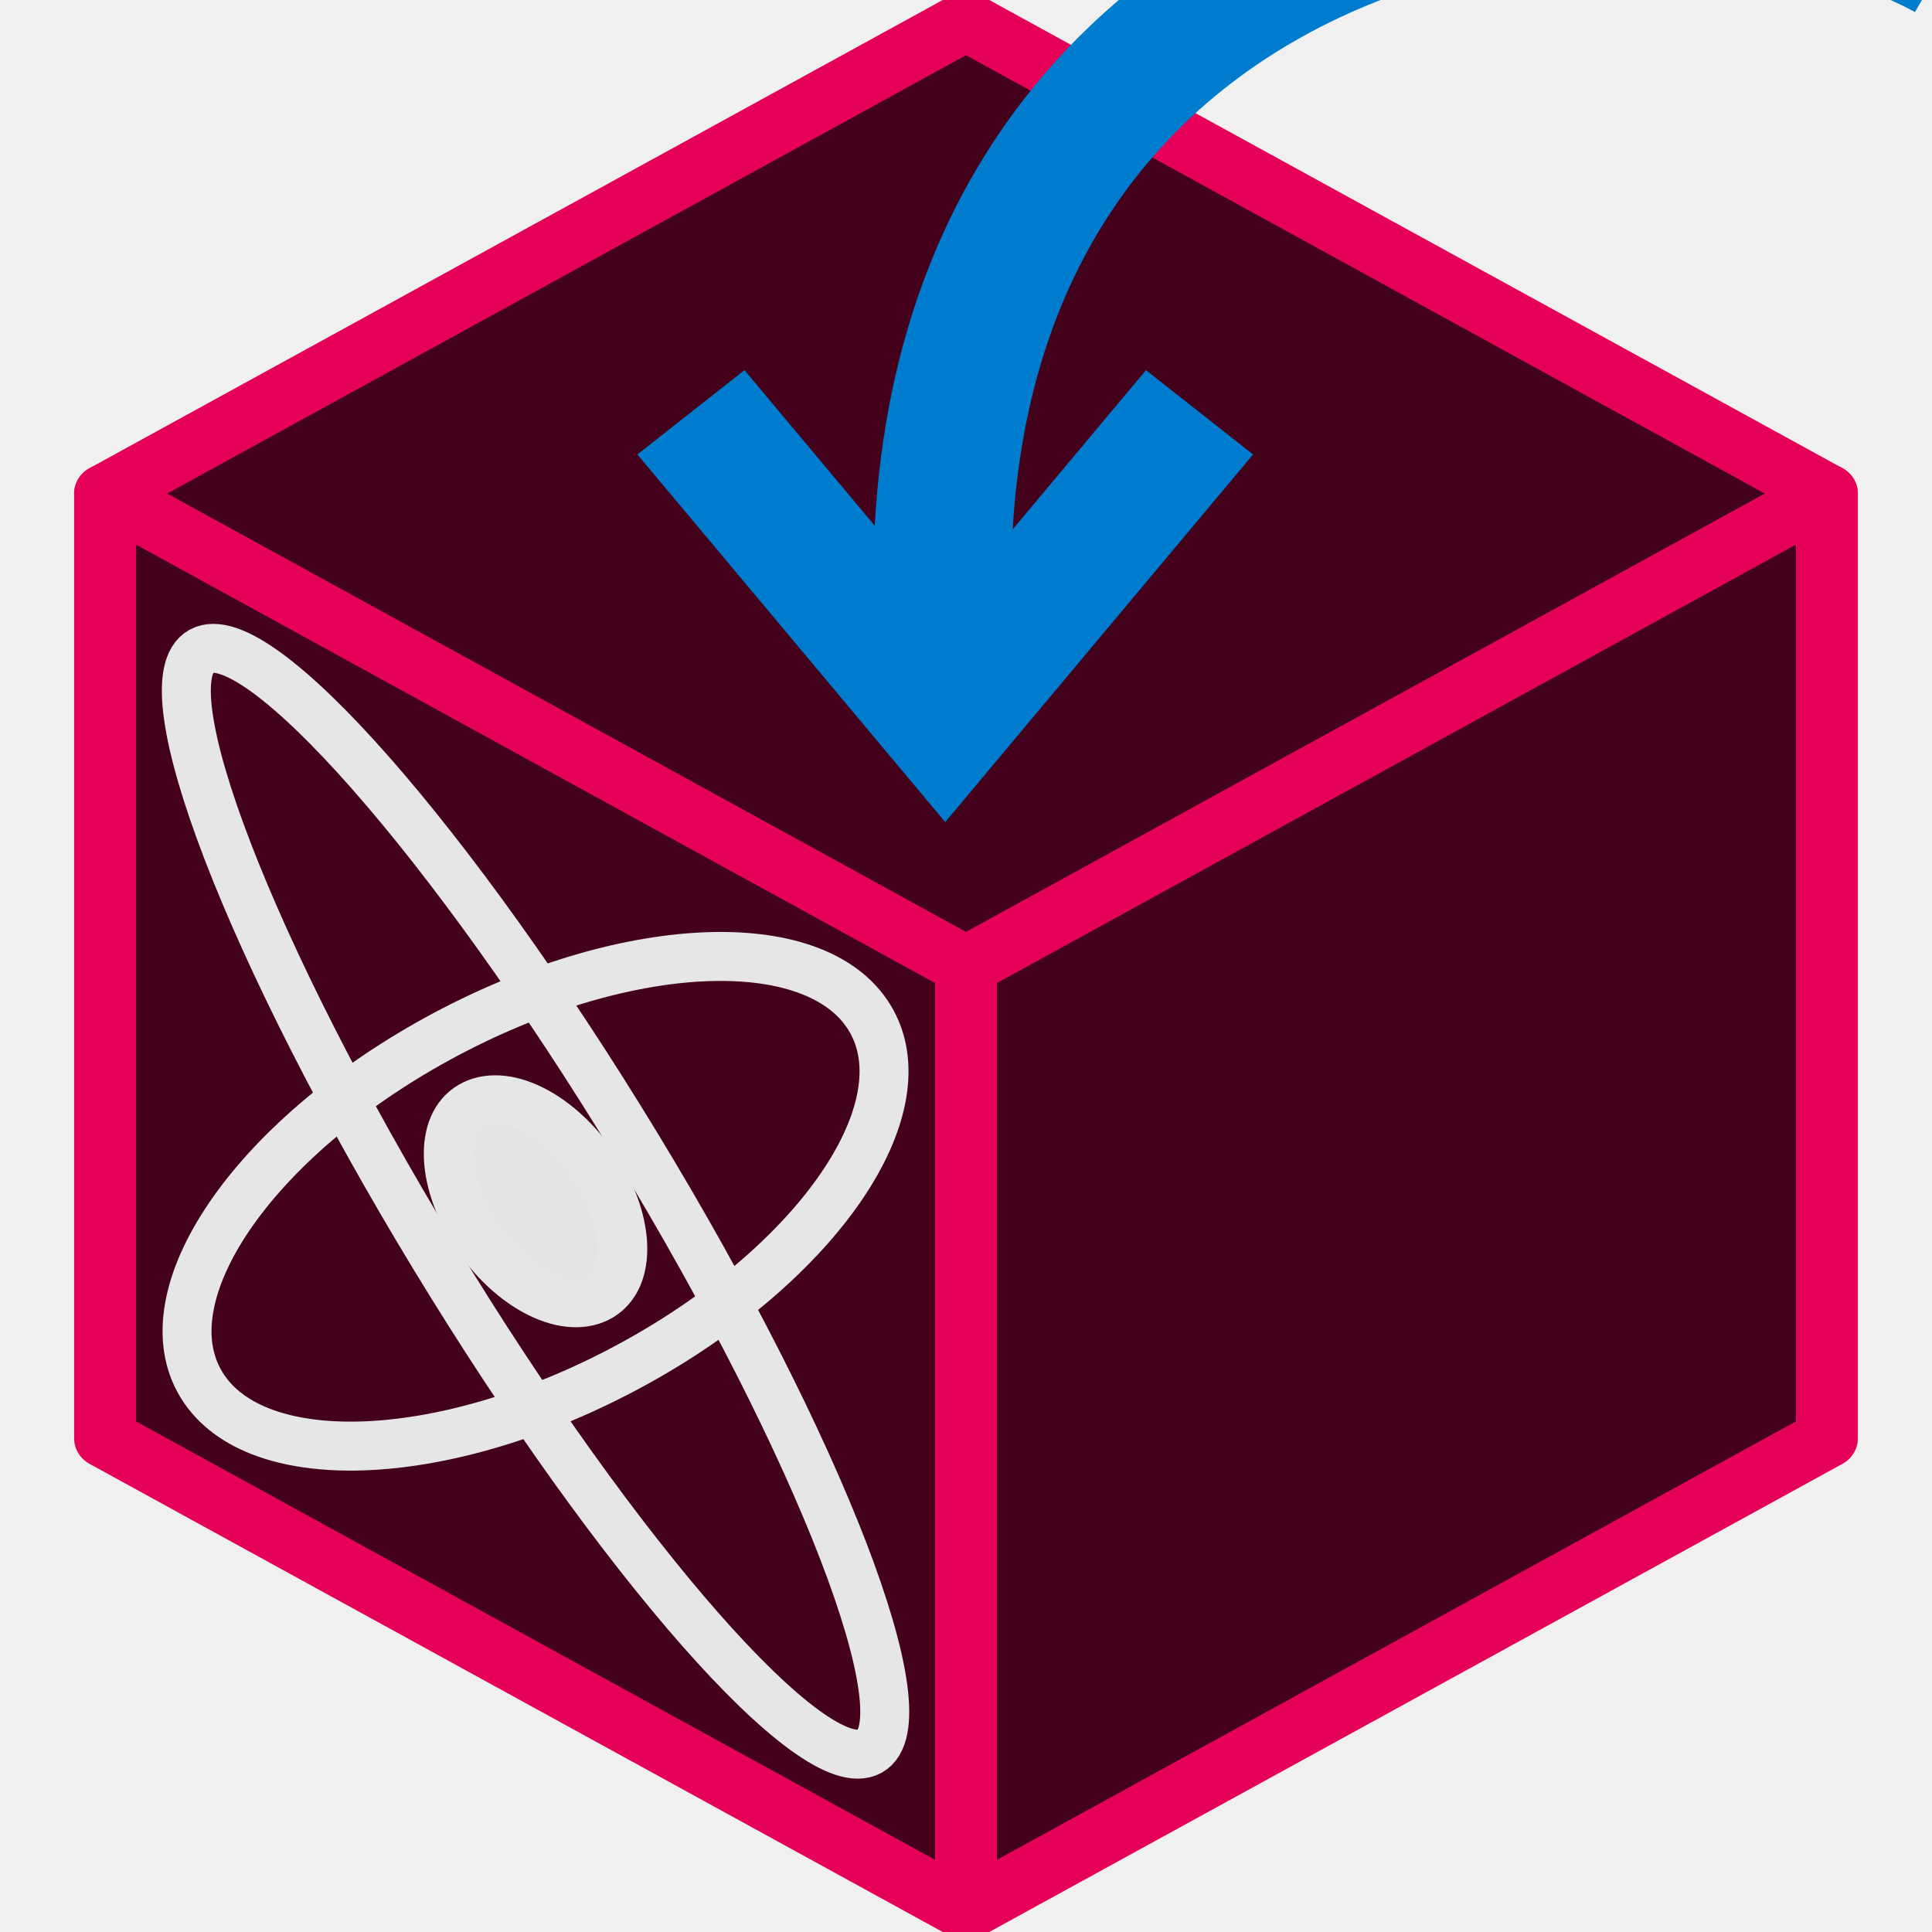
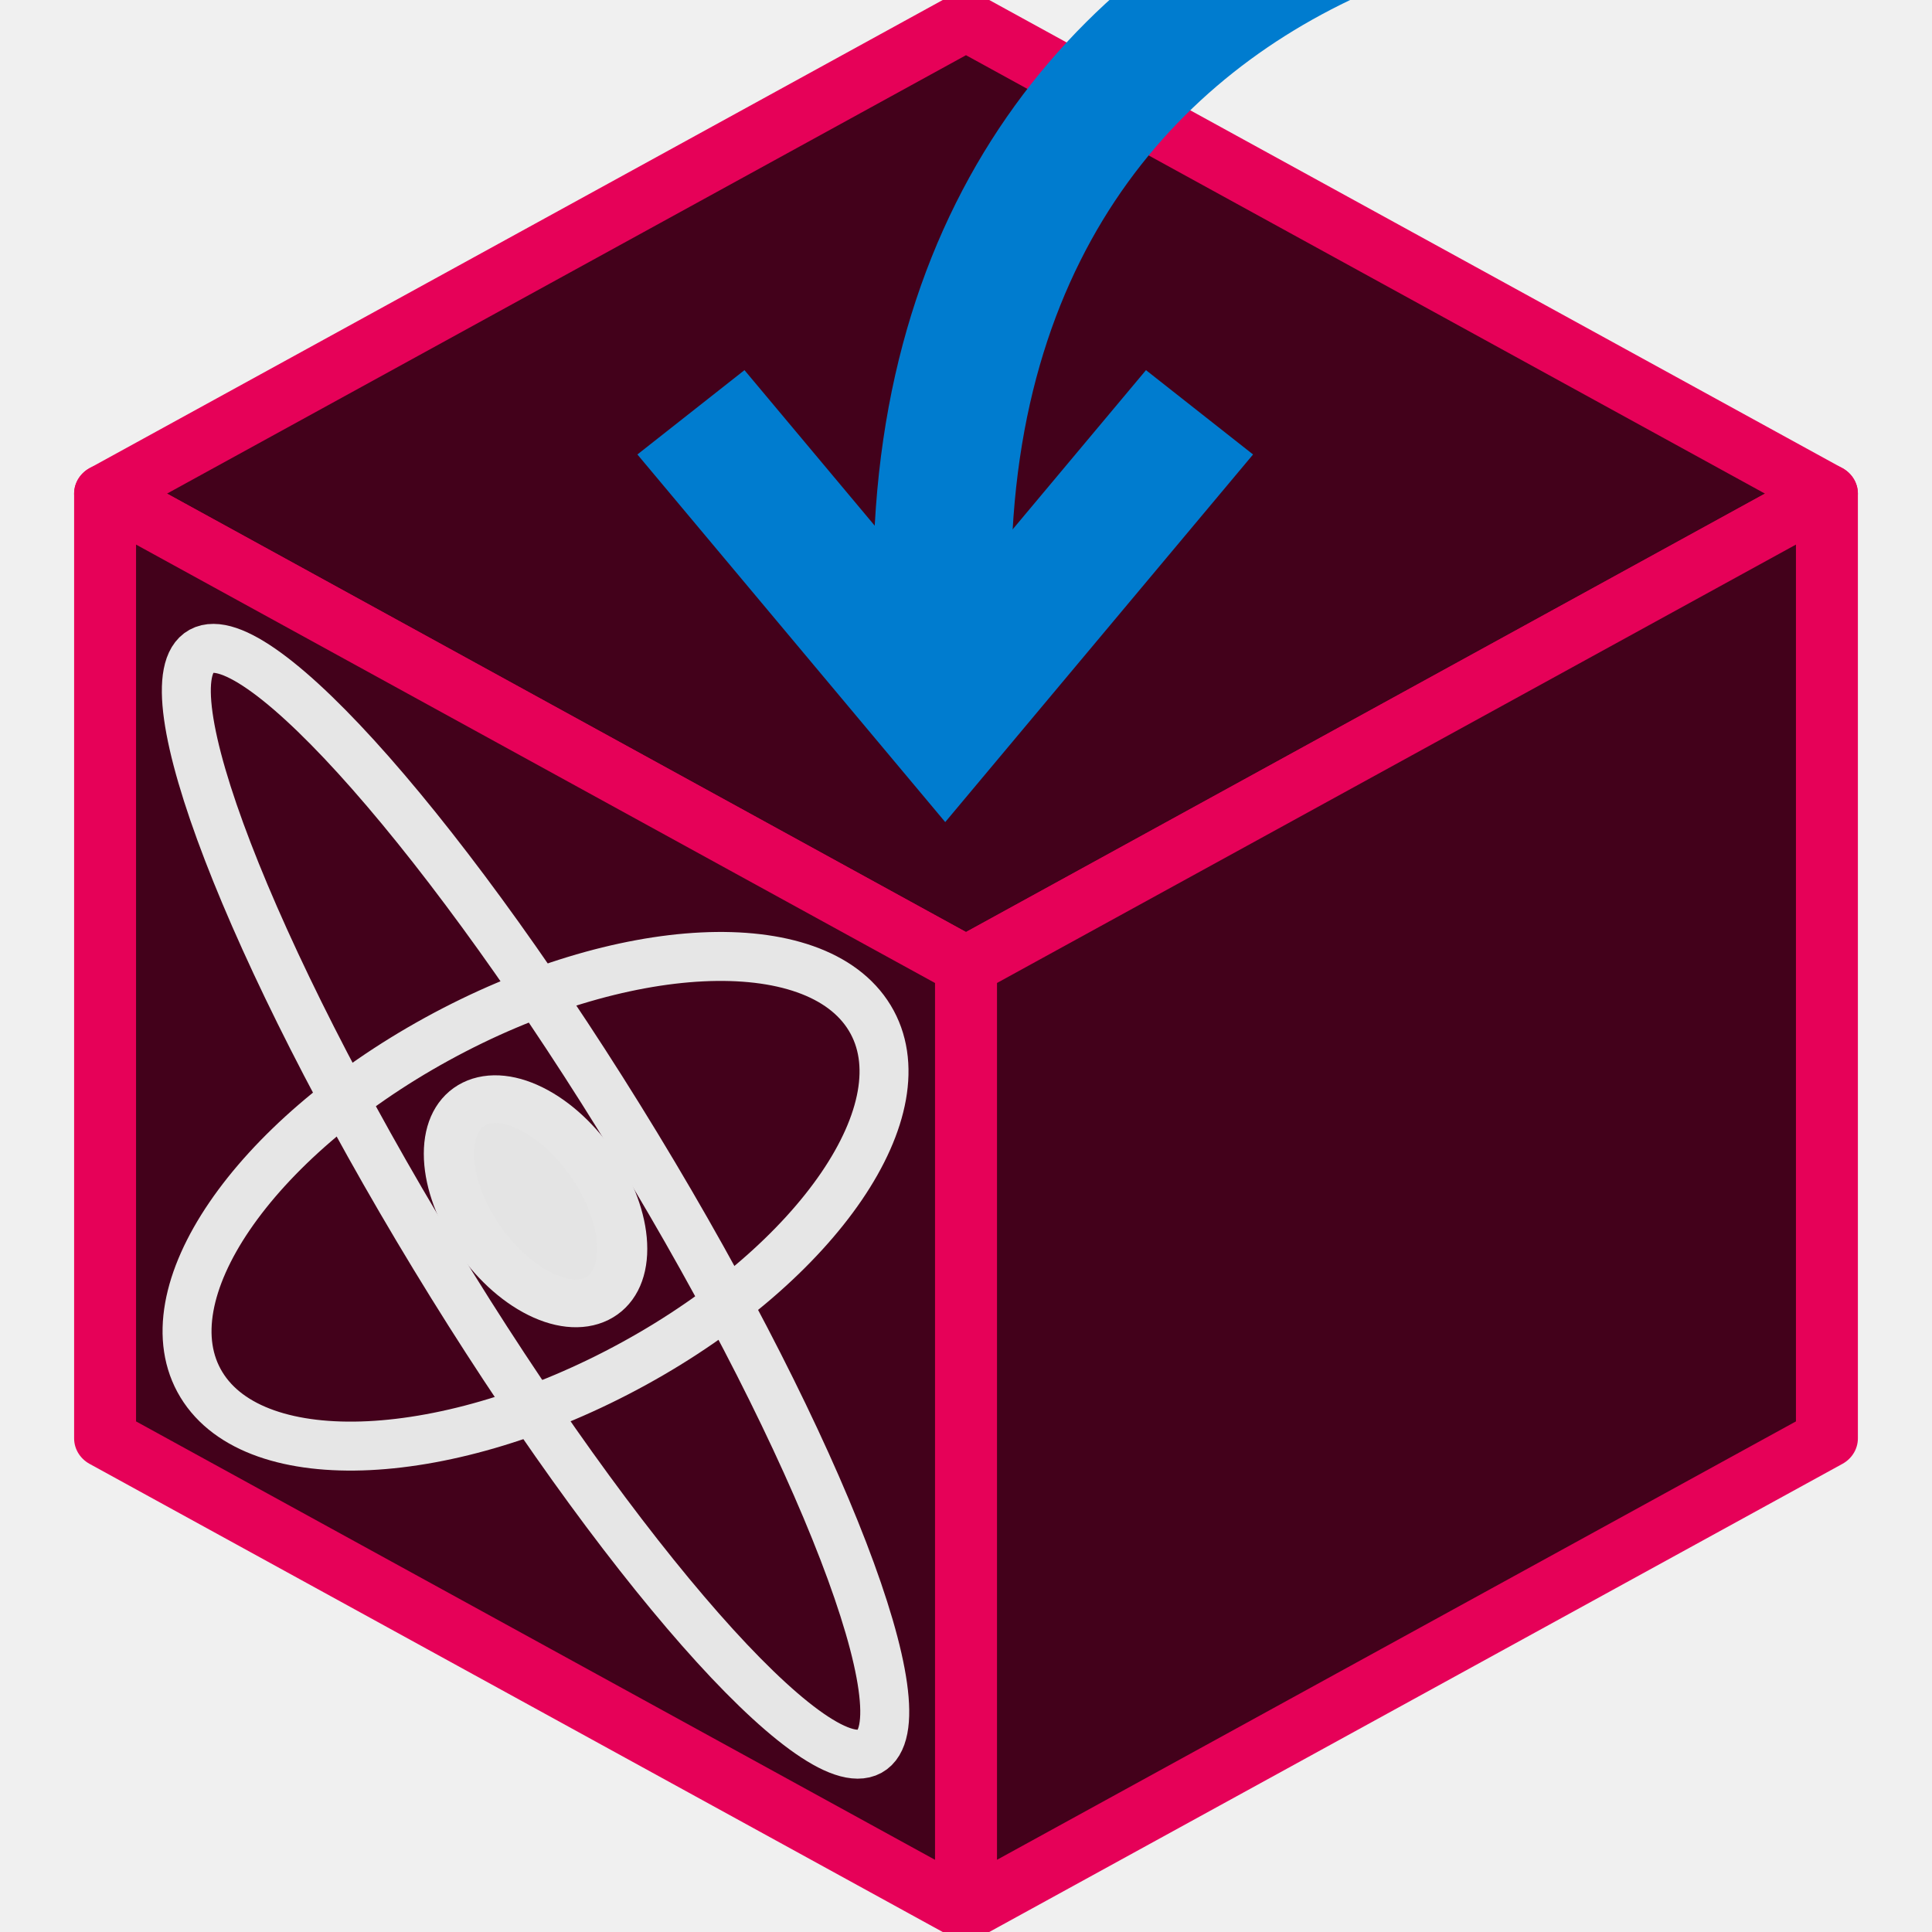
<svg xmlns="http://www.w3.org/2000/svg" width="512" height="512" viewBox="0 0 512 512" version="1.1" id="svg1" xml:space="preserve">
  <defs id="defs1" />
  <g id="layer1">
    <g id="g3" transform="matrix(1.176473,0,0,1.118113,-723.3432,-309.3467)">
      <g id="g228" transform="matrix(1.100496,0,0,1.100496,590.3187,285.2985)">
        <g id="g257" transform="matrix(1.368208,0,0,1.368208,546.4691,44.68239)" style="fill:#43011b;fill-opacity:1;stroke:#e60158;stroke-width:9.265;stroke-linejoin:round;stroke-dasharray:none;stroke-opacity:1">
          <path d="m -238.604,-35.049 -64.397,37.18 -64.397,37.18 64.397,37.181 64.397,37.18 64.399,-37.18 64.397,-37.181 -64.397,-37.18 z" style="fill:#43011b;fill-opacity:1;stroke:#e60158;stroke-width:9.265;stroke-linejoin:round;stroke-dasharray:none;stroke-opacity:1" id="path255" />
          <path d="m -109.807,39.31 -64.397,37.181 -64.399,37.18 v 74.359 74.359 l 64.399,-37.18 64.397,-37.18 v -74.359 z" style="fill:#43011b;fill-opacity:1;stroke:#e60158;stroke-width:9.265;stroke-linejoin:round;stroke-dasharray:none;stroke-opacity:1" id="path257" />
          <path d="m -238.604,262.39 v -74.359 -74.359 l -64.397,-37.18 -64.397,-37.181 v 74.361 74.359 l 64.397,37.18 z" style="fill:#43011b;fill-opacity:1;stroke:#e60158;stroke-width:9.265;stroke-linejoin:round;stroke-dasharray:none;stroke-opacity:1" id="path256" />
        </g>
        <g id="g9" transform="matrix(-0.8110456,0,0,-0.8110456,200.5832,498.5431)" style="stroke:#e6e6e6;stroke-opacity:1">
          <path style="fill:#e4e4e4;fill-opacity:1;stroke:#e6e6e6;stroke-width:12.676;stroke-dasharray:none;stroke-opacity:1" id="path7" d="m -62.823,-292.742 c 0,13.25 -9.788,18.34 -21.861,11.369 -12.074,-6.971 -21.861,-23.363 -21.861,-36.612 0,-13.25 9.788,-18.34 21.861,-11.369 12.074,6.971 21.861,23.363 21.861,36.612 z" transform="scale(-1)" />
          <path style="fill:none;fill-opacity:1;stroke:#e6e6e6;stroke-width:12.685;stroke-dasharray:none;stroke-opacity:1" id="path9" transform="matrix(-0.6888997,0.7248566,-0.6888997,-0.7248566,0,0)" d="m 243.971,-244.476 c -6.442,26.384 -54.107,35.404 -106.462,20.147 -52.355,-15.256 -89.575,-49.012 -83.133,-75.395 6.442,-26.384 54.107,-35.404 106.463,-20.148 52.355,15.256 89.574,49.013 83.132,75.396 z" />
          <path style="fill:none;fill-opacity:1;stroke:#e6e6e6;stroke-width:12.685;stroke-dasharray:none;stroke-opacity:1" id="ellipse9" transform="matrix(0.6888997,0.7248566,-0.6888997,0.7248566,0,0)" d="m 434.072,188.725 c -4.614,15.835 -80.872,10.964 -170.327,-10.879 -89.454,-21.843 -158.231,-52.387 -153.616,-68.221 4.614,-15.835 80.872,-10.965 170.326,10.878 89.455,21.843 158.231,52.387 153.617,68.222 z" />
        </g>
      </g>
    </g>
    <g id="g249" transform="matrix(1.360922,0,0,1.319802,-190.3734,-148.8913)" style="display:inline">
      <g id="g1" style="fill:none;fill-opacity:1;stroke:#007ccf;stroke-width:26.862;stroke-dasharray:none;stroke-opacity:1" transform="translate(-11.86727,-198.5115)">
-         <path style="fill:none;fill-opacity:1;stroke:#007ccf;stroke-width:26.862;stroke-dasharray:none;stroke-opacity:1" d="M 531.169,301.995 C 467.046,266.456 317.234,293.635 337.012,456.563" id="path230" />
+         <path style="fill:none;fill-opacity:1;stroke:#007ccf;stroke-width:26.862;stroke-dasharray:none;stroke-opacity:1" d="M 531.169,297.236 C 467.046,261.697 317.234,293.635 337.012,456.563" id="path230" />
        <path style="fill:none;fill-opacity:1;stroke:#007ccf;stroke-width:26.862;stroke-dasharray:none;stroke-opacity:1" d="m 286.298,394.114 49.518,60.976 49.518,-60.976" id="path231" />
      </g>
    </g>
  </g>
  <style type="text/css" id="style1">
	.st0{fill:#1A2233;}
	.st1{fill:#F50057;}
	.st2{fill:#FFFFFF;}
</style>
  <style type="text/css" id="style1-8">
	.st0{fill:#1A2233;}
	.st1{fill:#F50057;}
	.st2{fill:#FFFFFF;}
</style>
</svg>
